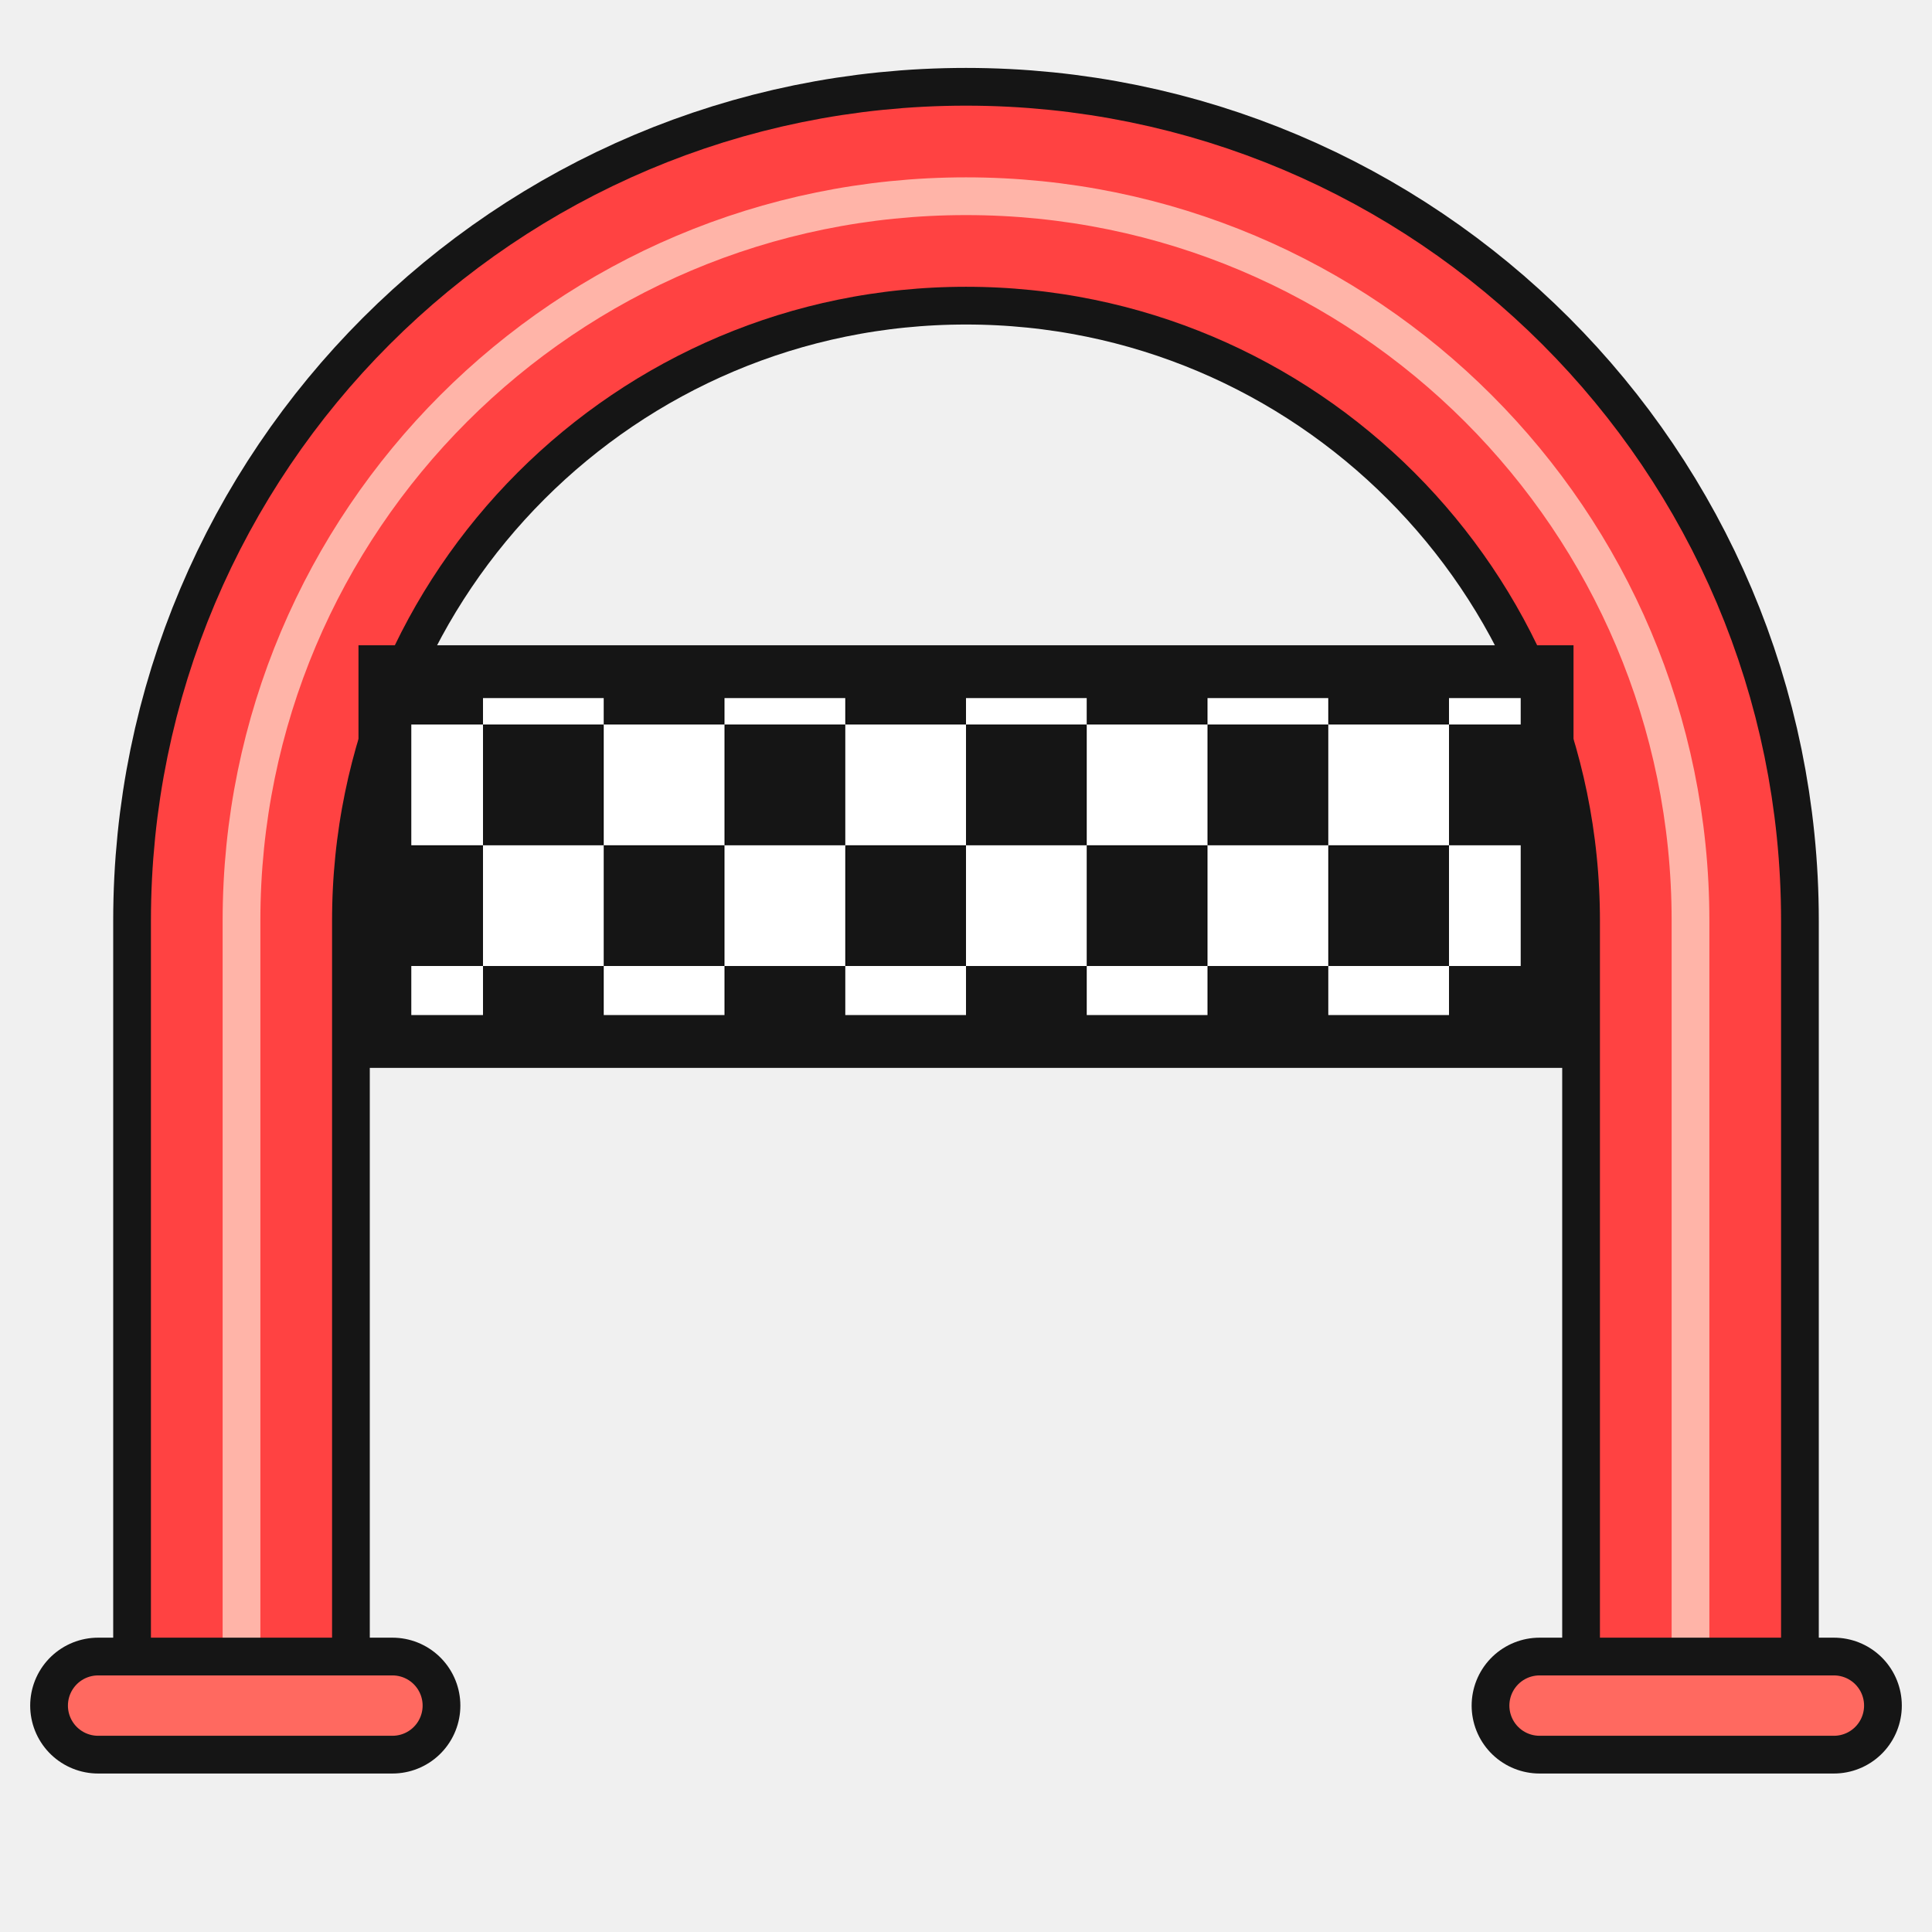
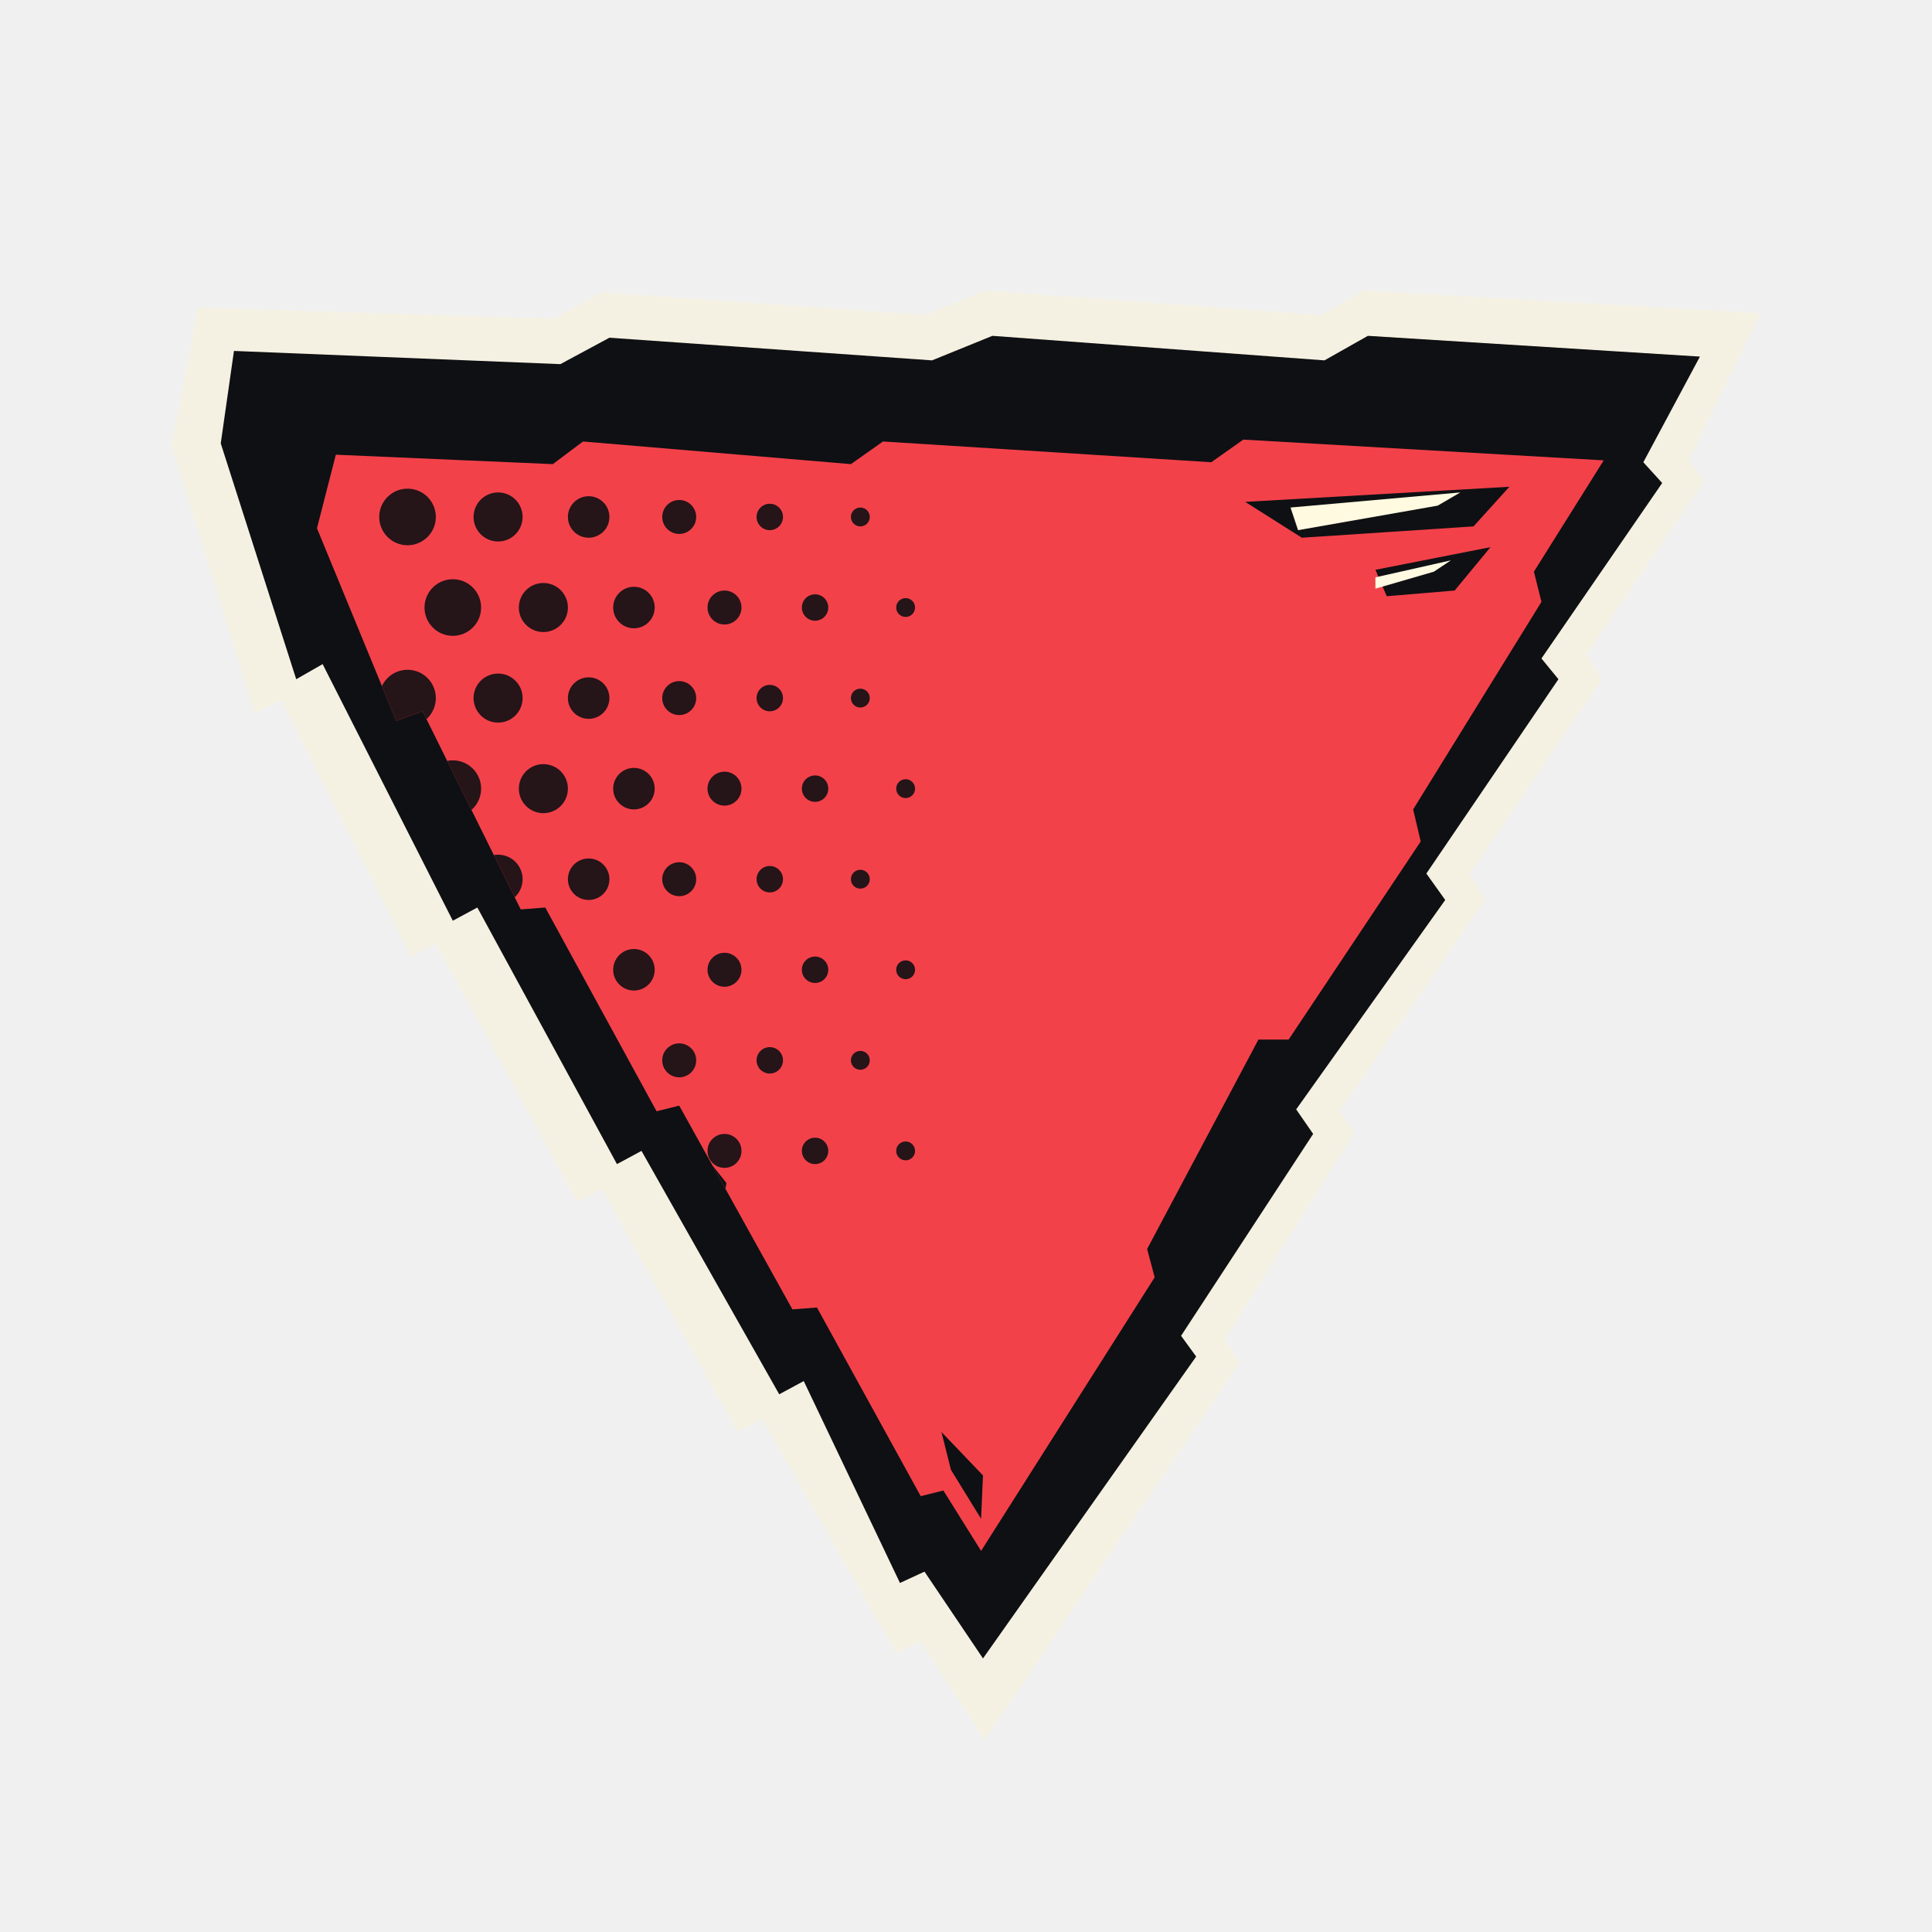
- <svg xmlns="http://www.w3.org/2000/svg" width="256" height="256" viewBox="0 0 256 256">
+ <svg xmlns="http://www.w3.org/2000/svg" viewBox="0 0 1024 1024">
  <defs>
-     <pattern id="checks" width="32" height="32" patternUnits="userSpaceOnUse">
-       <rect width="32" height="32" fill="white" />
-       <path d="M0 0h16v16H0zM16 16h16v16H16z" fill="#151515" />
-     </pattern>
+     <clipPath id="paint">
+       <polygon points="178,241 293,246 309,234 451,246 468,234 642,245 659,233 850,244 813,303 817,319 749,429 753,446 683,551 667,551 608,662 612,677 520,822 500,790 488,793 433,693 420,694 360,586 348,589 289,481 276,482 224,377 210,382 168,280" />
+     </clipPath>
  </defs>
-   <path d="M32 224V122A96 96 0 0 1 224 122V224" fill="none" stroke="#151515" stroke-width="34" stroke-linejoin="round" />
-   <path d="M32 224V122A96 96 0 0 1 224 122V224" fill="none" stroke="#ff4242" stroke-width="24" />
-   <path d="M32 224V122A96 96 0 0 1 224 122V224" fill="none" stroke="#ffb4a8" stroke-width="5" />
-   <path d="M51 89H205V138H51z" fill="url(#checks)" stroke="#151515" stroke-width="7" />
-   <path d="M13 226h39M204 226h39" stroke="#151515" stroke-width="18" stroke-linecap="round" />
-   <path d="M13 226h39M204 226h39" stroke="#ff6960" stroke-width="8" stroke-linecap="round" />
+   <polygon fill="#f5f1e2" points="105,163 294,169 319,155 491,167 522,154 700,167 723,154 933,166 895,244 903,255 841,347 849,360 779,463 787,477 710,589 718,600 649,710 657,722 522,922 488,870 475,876 404,752 391,759 319,630 306,637 231,500 218,507 149,371 135,378 91,236" />
+   <polygon fill="#0f1013" points="124,186 297,193 323,179 494,191 526,178 702,191 725,178 901,189 871,245 881,256 817,349 826,360 756,463 766,477 687,588 696,601 626,708 634,719 521,879 490,833 477,839 426,732 413,739 340,610 327,617 253,481 240,488 171,352 157,360 117,235" />
+   <polygon fill="#f3414a" points="178,241 293,246 309,234 451,246 468,234 642,245 659,233 850,244 813,303 817,319 749,429 753,446 683,551 667,551 608,662 612,677 520,822 500,790 488,793 433,693 420,694 360,586 348,589 289,481 276,482 224,377 210,382 168,280" />
+   <g clip-path="url(#paint)">
+     <circle fill="#0f1013" fill-opacity=".9" cx="216" cy="274" r="15" />
+     <circle fill="#0f1013" fill-opacity=".9" cx="264" cy="274" r="13" />
+     <circle fill="#0f1013" fill-opacity=".9" cx="312" cy="274" r="11" />
+     <circle fill="#0f1013" fill-opacity=".9" cx="360" cy="274" r="9" />
+     <circle fill="#0f1013" fill-opacity=".9" cx="408" cy="274" r="7" />
+     <circle fill="#0f1013" fill-opacity=".9" cx="456" cy="274" r="5" />
+     <circle fill="#0f1013" fill-opacity=".9" cx="240" cy="322" r="15" />
+     <circle fill="#0f1013" fill-opacity=".9" cx="288" cy="322" r="13" />
+     <circle fill="#0f1013" fill-opacity=".9" cx="336" cy="322" r="11" />
+     <circle fill="#0f1013" fill-opacity=".9" cx="384" cy="322" r="9" />
+     <circle fill="#0f1013" fill-opacity=".9" cx="432" cy="322" r="7" />
+     <circle fill="#0f1013" fill-opacity=".9" cx="480" cy="322" r="5" />
+     <circle fill="#0f1013" fill-opacity=".9" cx="216" cy="370" r="15" />
+     <circle fill="#0f1013" fill-opacity=".9" cx="264" cy="370" r="13" />
+     <circle fill="#0f1013" fill-opacity=".9" cx="312" cy="370" r="11" />
+     <circle fill="#0f1013" fill-opacity=".9" cx="360" cy="370" r="9" />
+     <circle fill="#0f1013" fill-opacity=".9" cx="408" cy="370" r="7" />
+     <circle fill="#0f1013" fill-opacity=".9" cx="456" cy="370" r="5" />
+     <circle fill="#0f1013" fill-opacity=".9" cx="240" cy="418" r="15" />
+     <circle fill="#0f1013" fill-opacity=".9" cx="288" cy="418" r="13" />
+     <circle fill="#0f1013" fill-opacity=".9" cx="336" cy="418" r="11" />
+     <circle fill="#0f1013" fill-opacity=".9" cx="384" cy="418" r="9" />
+     <circle fill="#0f1013" fill-opacity=".9" cx="432" cy="418" r="7" />
+     <circle fill="#0f1013" fill-opacity=".9" cx="480" cy="418" r="5" />
+     <circle fill="#0f1013" fill-opacity=".9" cx="216" cy="466" r="15" />
+     <circle fill="#0f1013" fill-opacity=".9" cx="264" cy="466" r="13" />
+     <circle fill="#0f1013" fill-opacity=".9" cx="312" cy="466" r="11" />
+     <circle fill="#0f1013" fill-opacity=".9" cx="360" cy="466" r="9" />
+     <circle fill="#0f1013" fill-opacity=".9" cx="408" cy="466" r="7" />
+     <circle fill="#0f1013" fill-opacity=".9" cx="456" cy="466" r="5" />
+     <circle fill="#0f1013" fill-opacity=".9" cx="240" cy="514" r="15" />
+     <circle fill="#0f1013" fill-opacity=".9" cx="288" cy="514" r="13" />
+     <circle fill="#0f1013" fill-opacity=".9" cx="336" cy="514" r="11" />
+     <circle fill="#0f1013" fill-opacity=".9" cx="384" cy="514" r="9" />
+     <circle fill="#0f1013" fill-opacity=".9" cx="432" cy="514" r="7" />
+     <circle fill="#0f1013" fill-opacity=".9" cx="480" cy="514" r="5" />
+     <circle fill="#0f1013" fill-opacity=".9" cx="216" cy="562" r="15" />
+     <circle fill="#0f1013" fill-opacity=".9" cx="264" cy="562" r="13" />
+     <circle fill="#0f1013" fill-opacity=".9" cx="312" cy="562" r="11" />
+     <circle fill="#0f1013" fill-opacity=".9" cx="360" cy="562" r="9" />
+     <circle fill="#0f1013" fill-opacity=".9" cx="408" cy="562" r="7" />
+     <circle fill="#0f1013" fill-opacity=".9" cx="456" cy="562" r="5" />
+     <circle fill="#0f1013" fill-opacity=".9" cx="240" cy="610" r="15" />
+     <circle fill="#0f1013" fill-opacity=".9" cx="288" cy="610" r="13" />
+     <circle fill="#0f1013" fill-opacity=".9" cx="336" cy="610" r="11" />
+     <circle fill="#0f1013" fill-opacity=".9" cx="384" cy="610" r="9" />
+     <circle fill="#0f1013" fill-opacity=".9" cx="432" cy="610" r="7" />
+     <circle fill="#0f1013" fill-opacity=".9" cx="480" cy="610" r="5" />
+     <polygon fill="#0f1013" points="660,266 800,258 781,279 690,285" />
+     <polygon fill="#0f1013" points="729,302 790,290 771,313 735,316" />
+     <polygon fill="#0f1013" points="366,603 385,627 380,660 354,610" />
+     <polygon fill="#0f1013" points="499,759 521,782 520,805 504,779" />
+     <polygon fill="#fffae0" points="684,269 774,261 762,268 688,281" />
+     <polygon fill="#fffae0" points="729,306 769,297 760,303 729,312" />
+   </g>
</svg>
